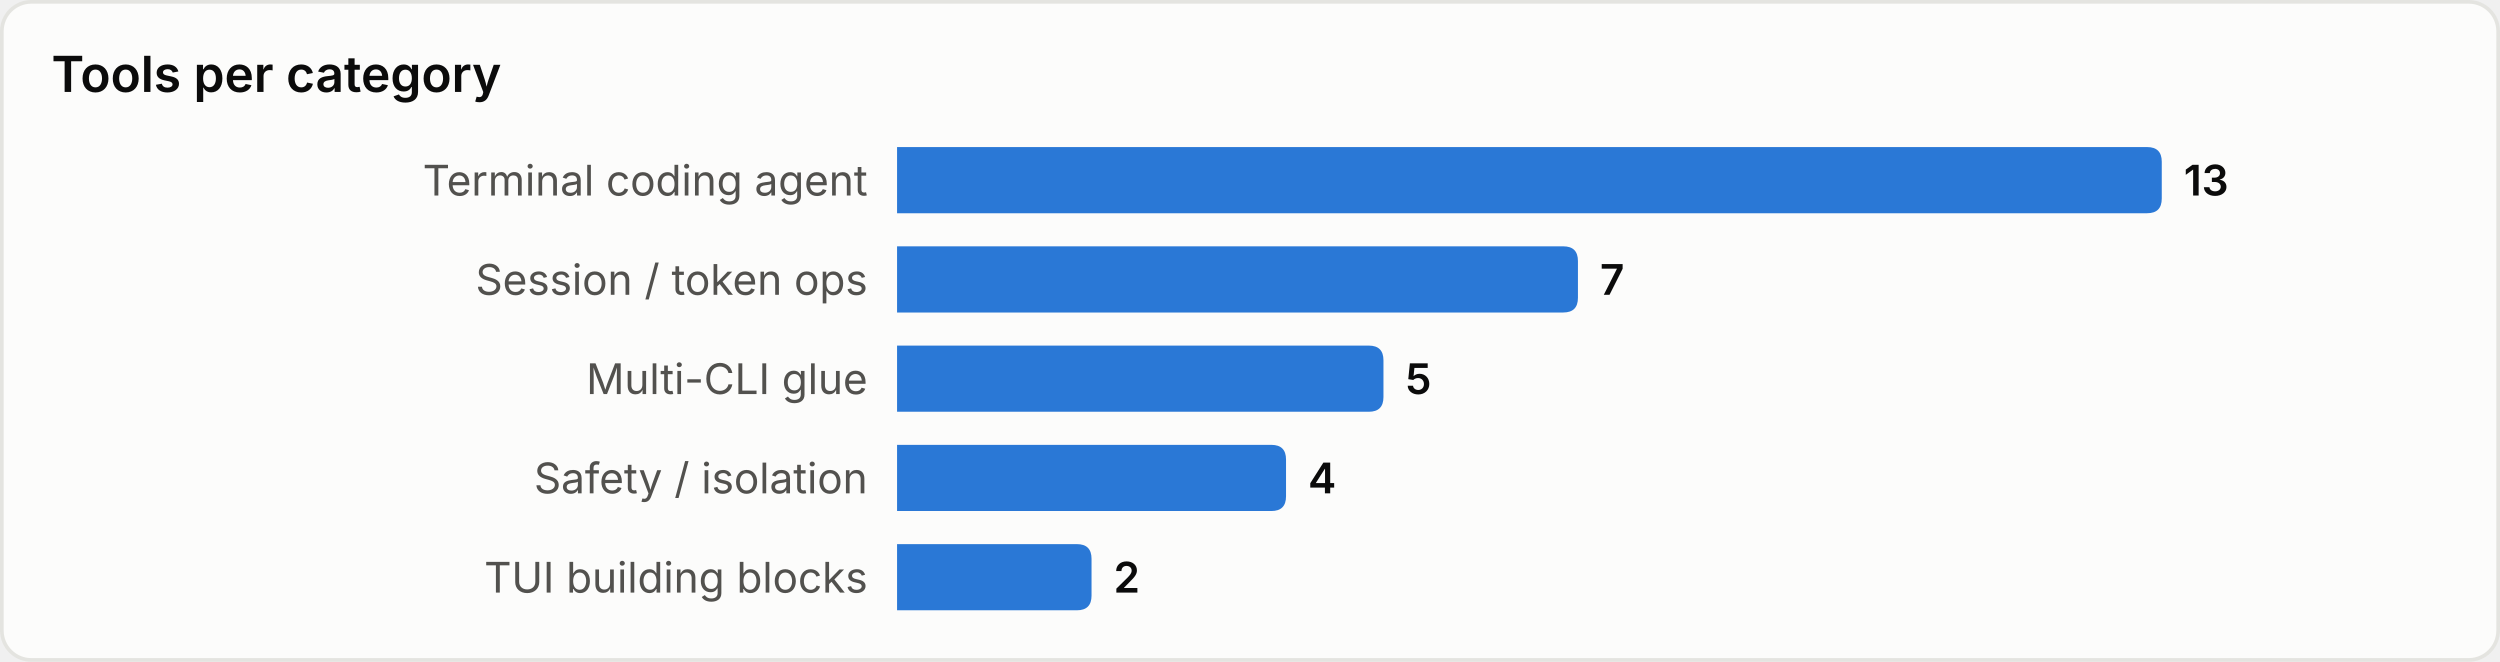
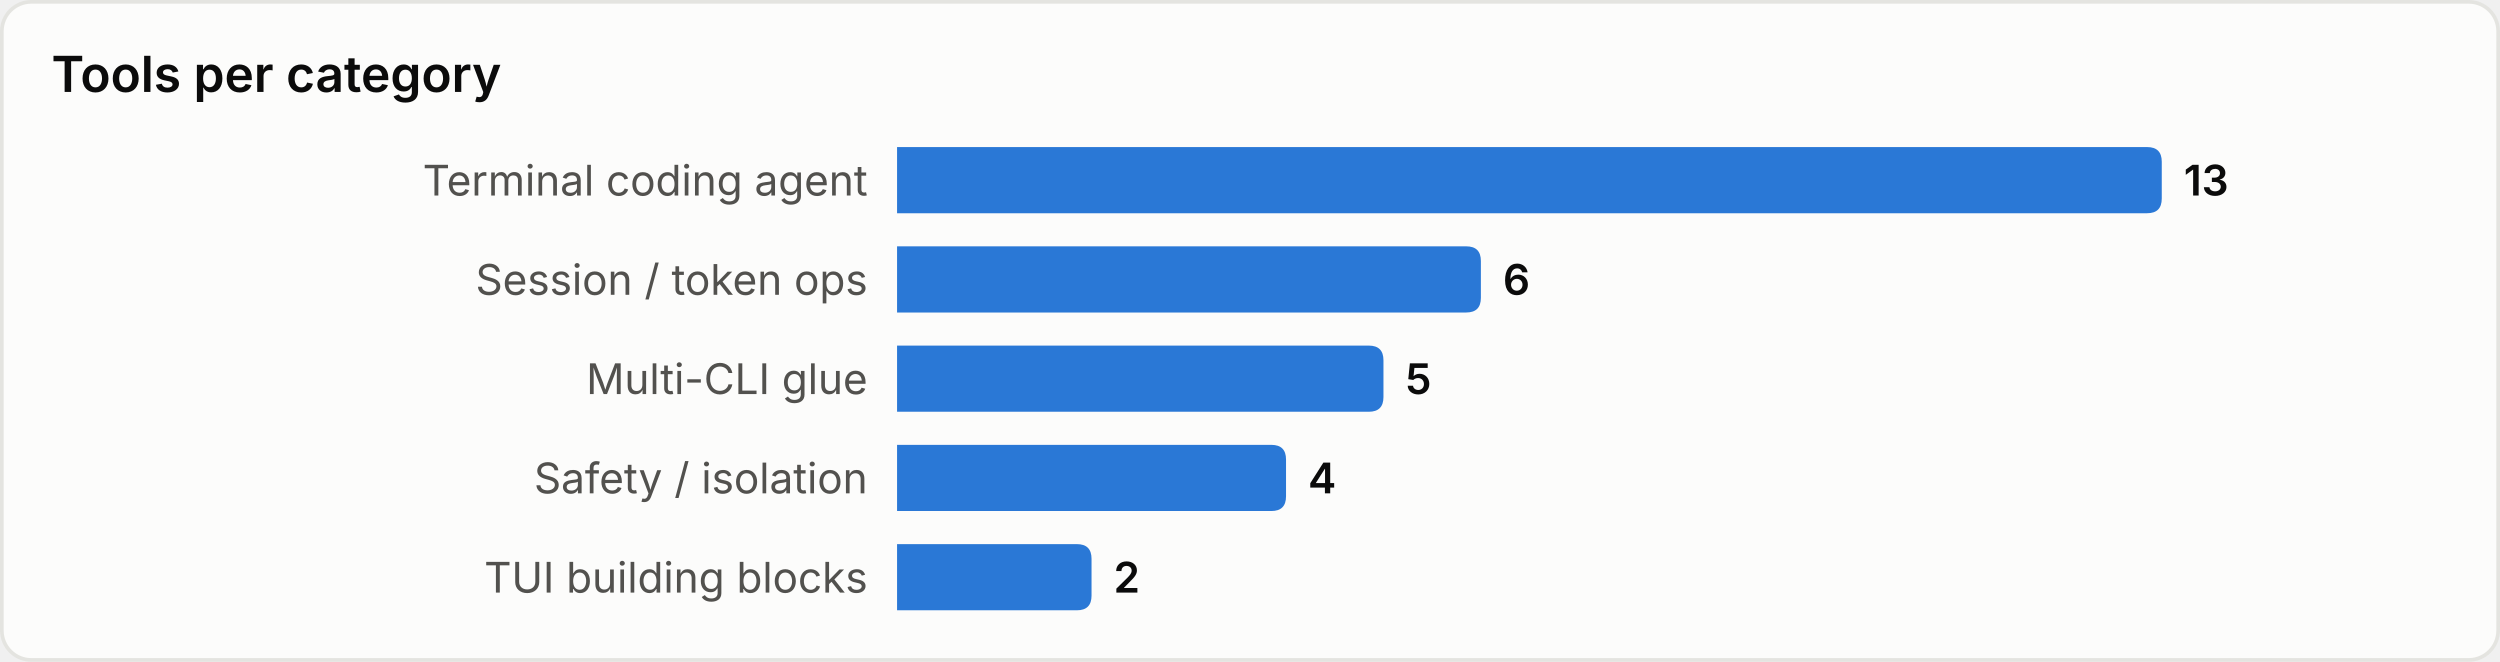
<svg xmlns="http://www.w3.org/2000/svg" width="680" height="180" viewBox="0 0 680 180" role="img" aria-label="Tools per category">
  <style>
text{font-family:system-ui,-apple-system,'Segoe UI',sans-serif}
.srf{fill:#fcfcfb;stroke:#e4e4e0}.ttl{fill:#0b0b0b;font-size:13.5px;font-weight:600}
.lbl{fill:#52514e;font-size:11.5px}.val{fill:#0b0b0b;font-size:11.5px;font-weight:600}
.bar{fill:#2a78d6}
@media(prefers-color-scheme:dark){
.srf{fill:#1a1a19;stroke:#33332f}.ttl{fill:#ffffff}
.lbl{fill:#c3c2b7}.val{fill:#ffffff}.bar{fill:#3987e5}
}
</style>
  <rect x="0.5" y="0.5" width="679" height="179" rx="8" class="srf" />
  <text x="14" y="25" class="ttl">Tools per category</text>
  <text x="236" y="49.0" class="lbl" text-anchor="end" dominant-baseline="central">Terminal coding agent</text>
  <path d="M244,40 h340.0 q4,0 4,4 v10 q0,4 -4,4 h-340.0 z" class="bar" />
  <text x="594.0" y="49.0" class="val" dominant-baseline="central">13</text>
  <text x="236" y="76.0" class="lbl" text-anchor="end" dominant-baseline="central">Session / token ops</text>
-   <path d="M244,67 h181.2 q4,0 4,4 v10 q0,4 -4,4 h-181.2 z" class="bar" />
-   <text x="435.2" y="76.0" class="val" dominant-baseline="central">7</text>
+   <path d="M244,67 h154.8 q4,0 4,4 v10 q0,4 -4,4 h-154.8 z" class="bar" />
+   <text x="408.8" y="76.0" class="val" dominant-baseline="central">6</text>
  <text x="236" y="103.0" class="lbl" text-anchor="end" dominant-baseline="central">Multi-CLI glue</text>
  <path d="M244,94 h128.3 q4,0 4,4 v10 q0,4 -4,4 h-128.3 z" class="bar" />
  <text x="382.3" y="103.0" class="val" dominant-baseline="central">5</text>
  <text x="236" y="130.0" class="lbl" text-anchor="end" dominant-baseline="central">Safety / isolation</text>
  <path d="M244,121 h101.8 q4,0 4,4 v10 q0,4 -4,4 h-101.8 z" class="bar" />
  <text x="355.8" y="130.0" class="val" dominant-baseline="central">4</text>
  <text x="236" y="157.0" class="lbl" text-anchor="end" dominant-baseline="central">TUI building blocks</text>
  <path d="M244,148 h48.9 q4,0 4,4 v10 q0,4 -4,4 h-48.9 z" class="bar" />
  <text x="302.9" y="157.0" class="val" dominant-baseline="central">2</text>
</svg>
